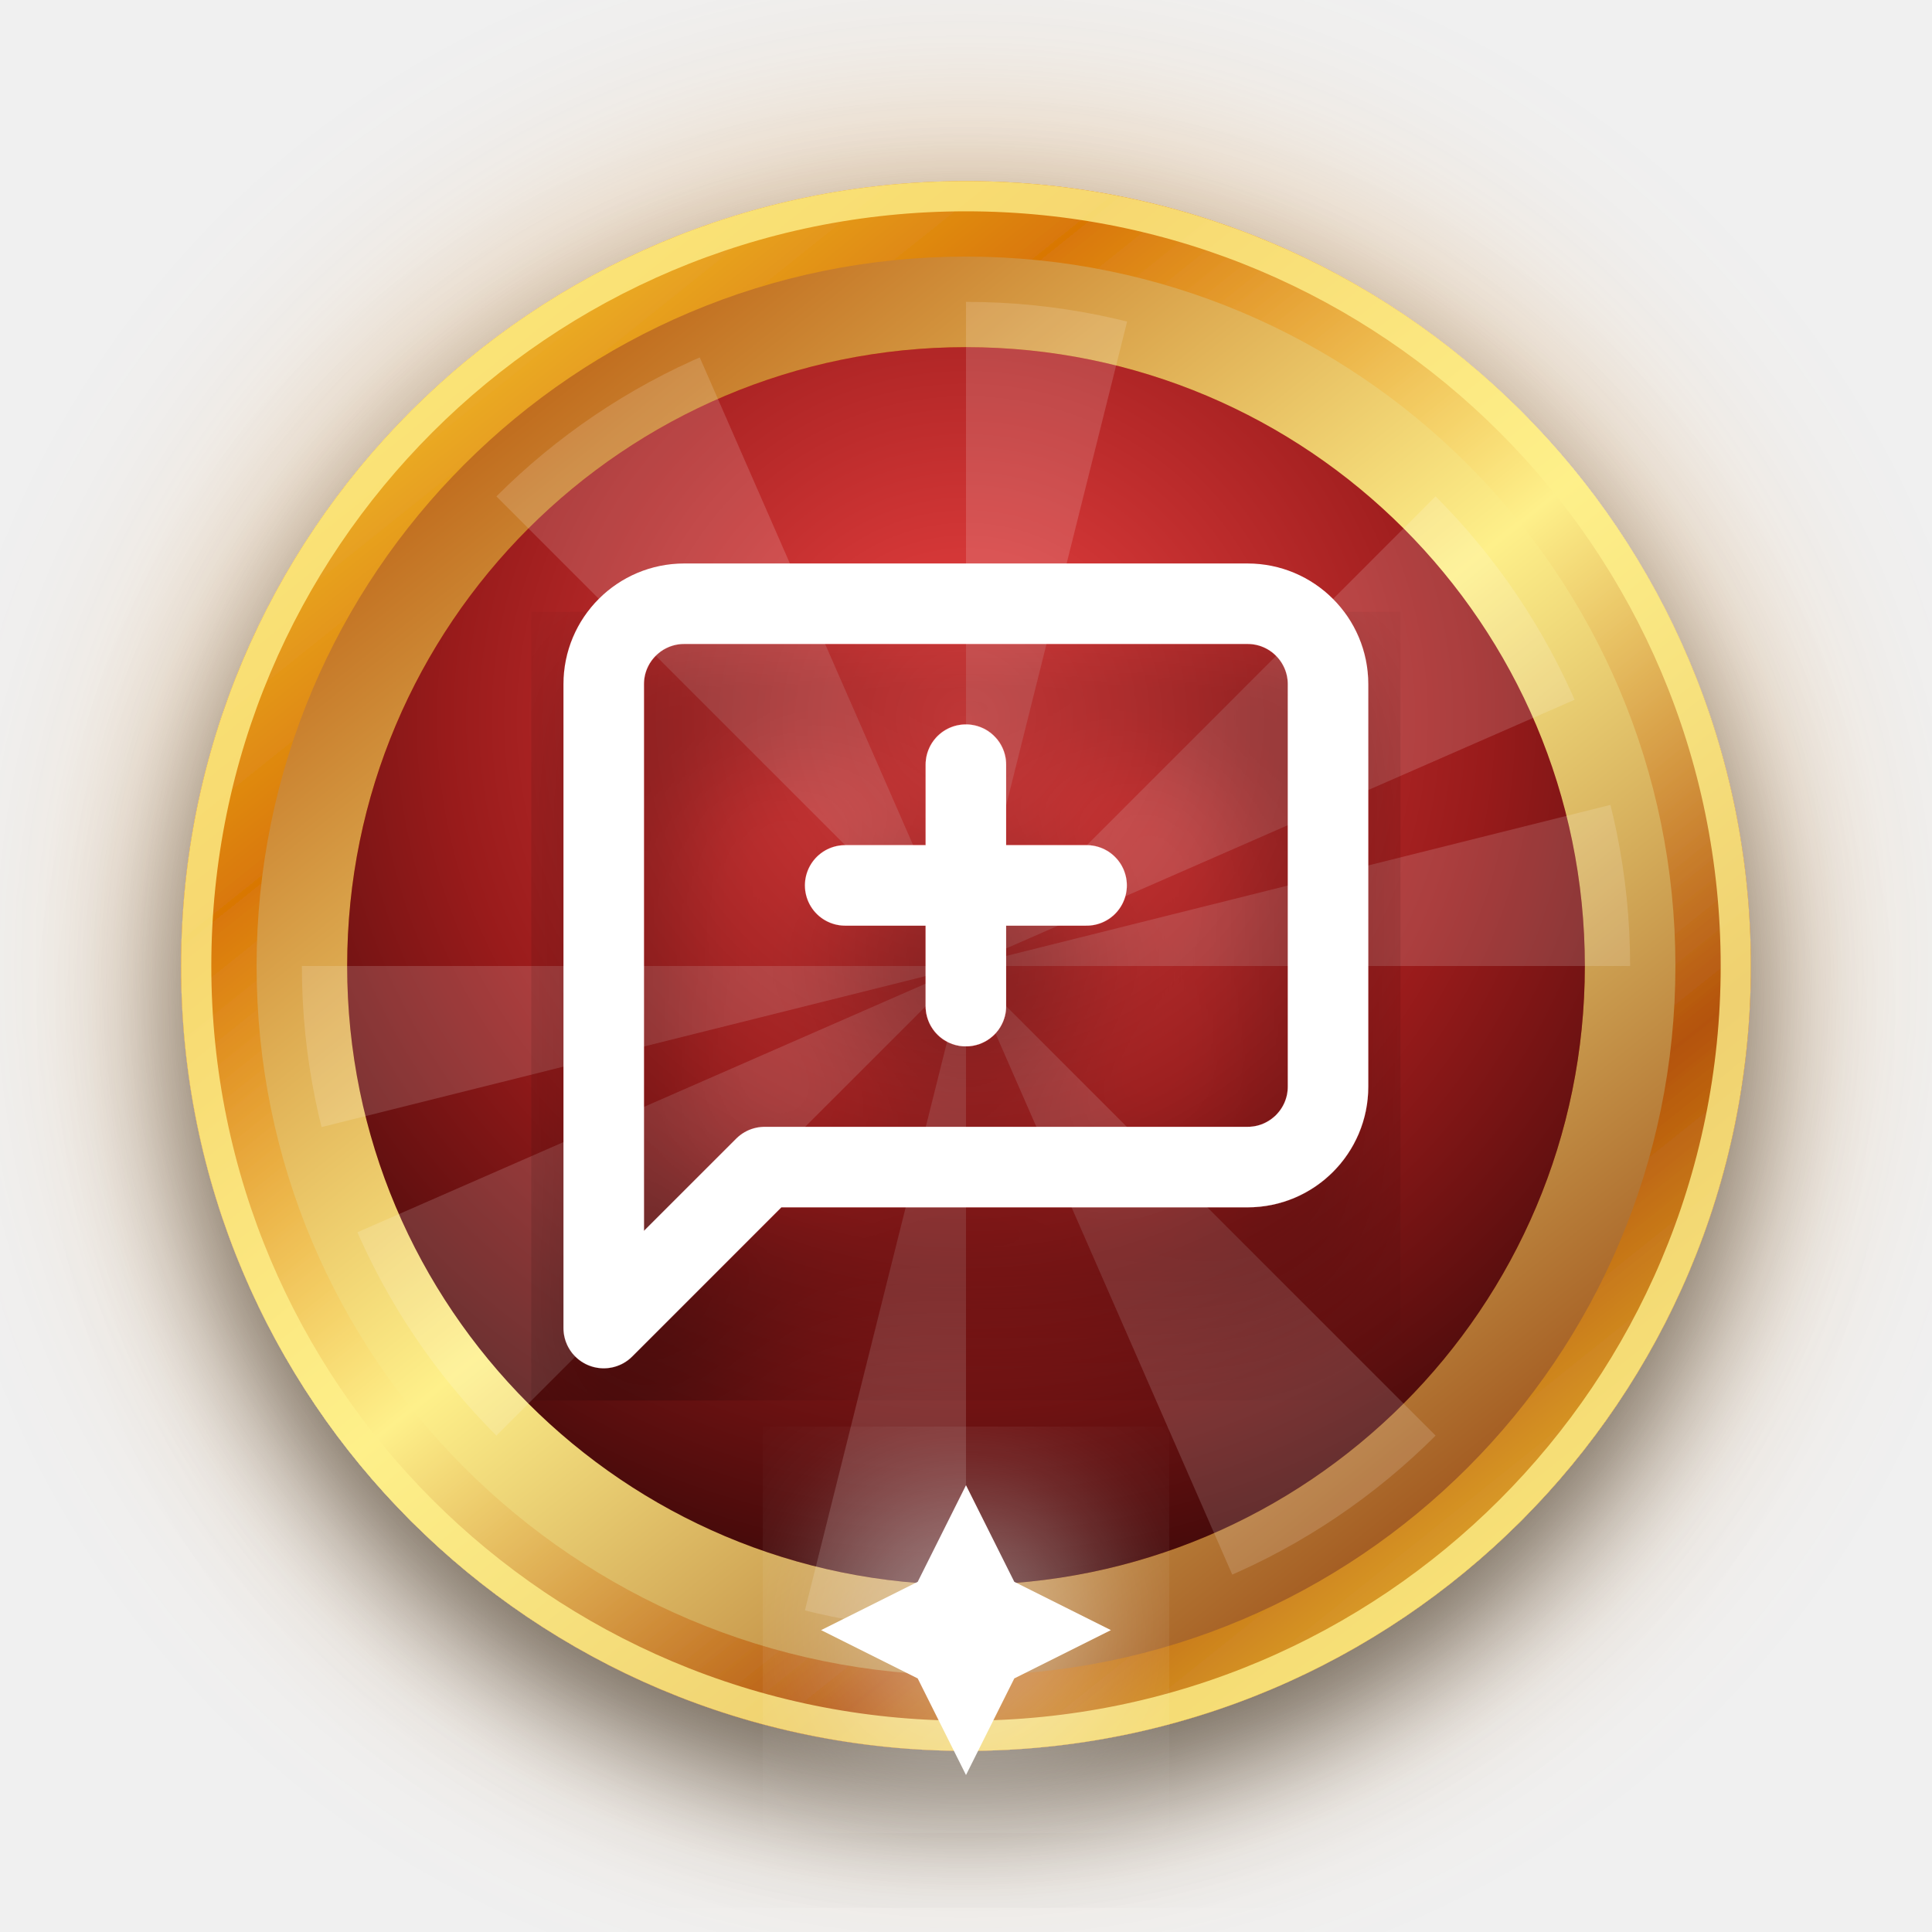
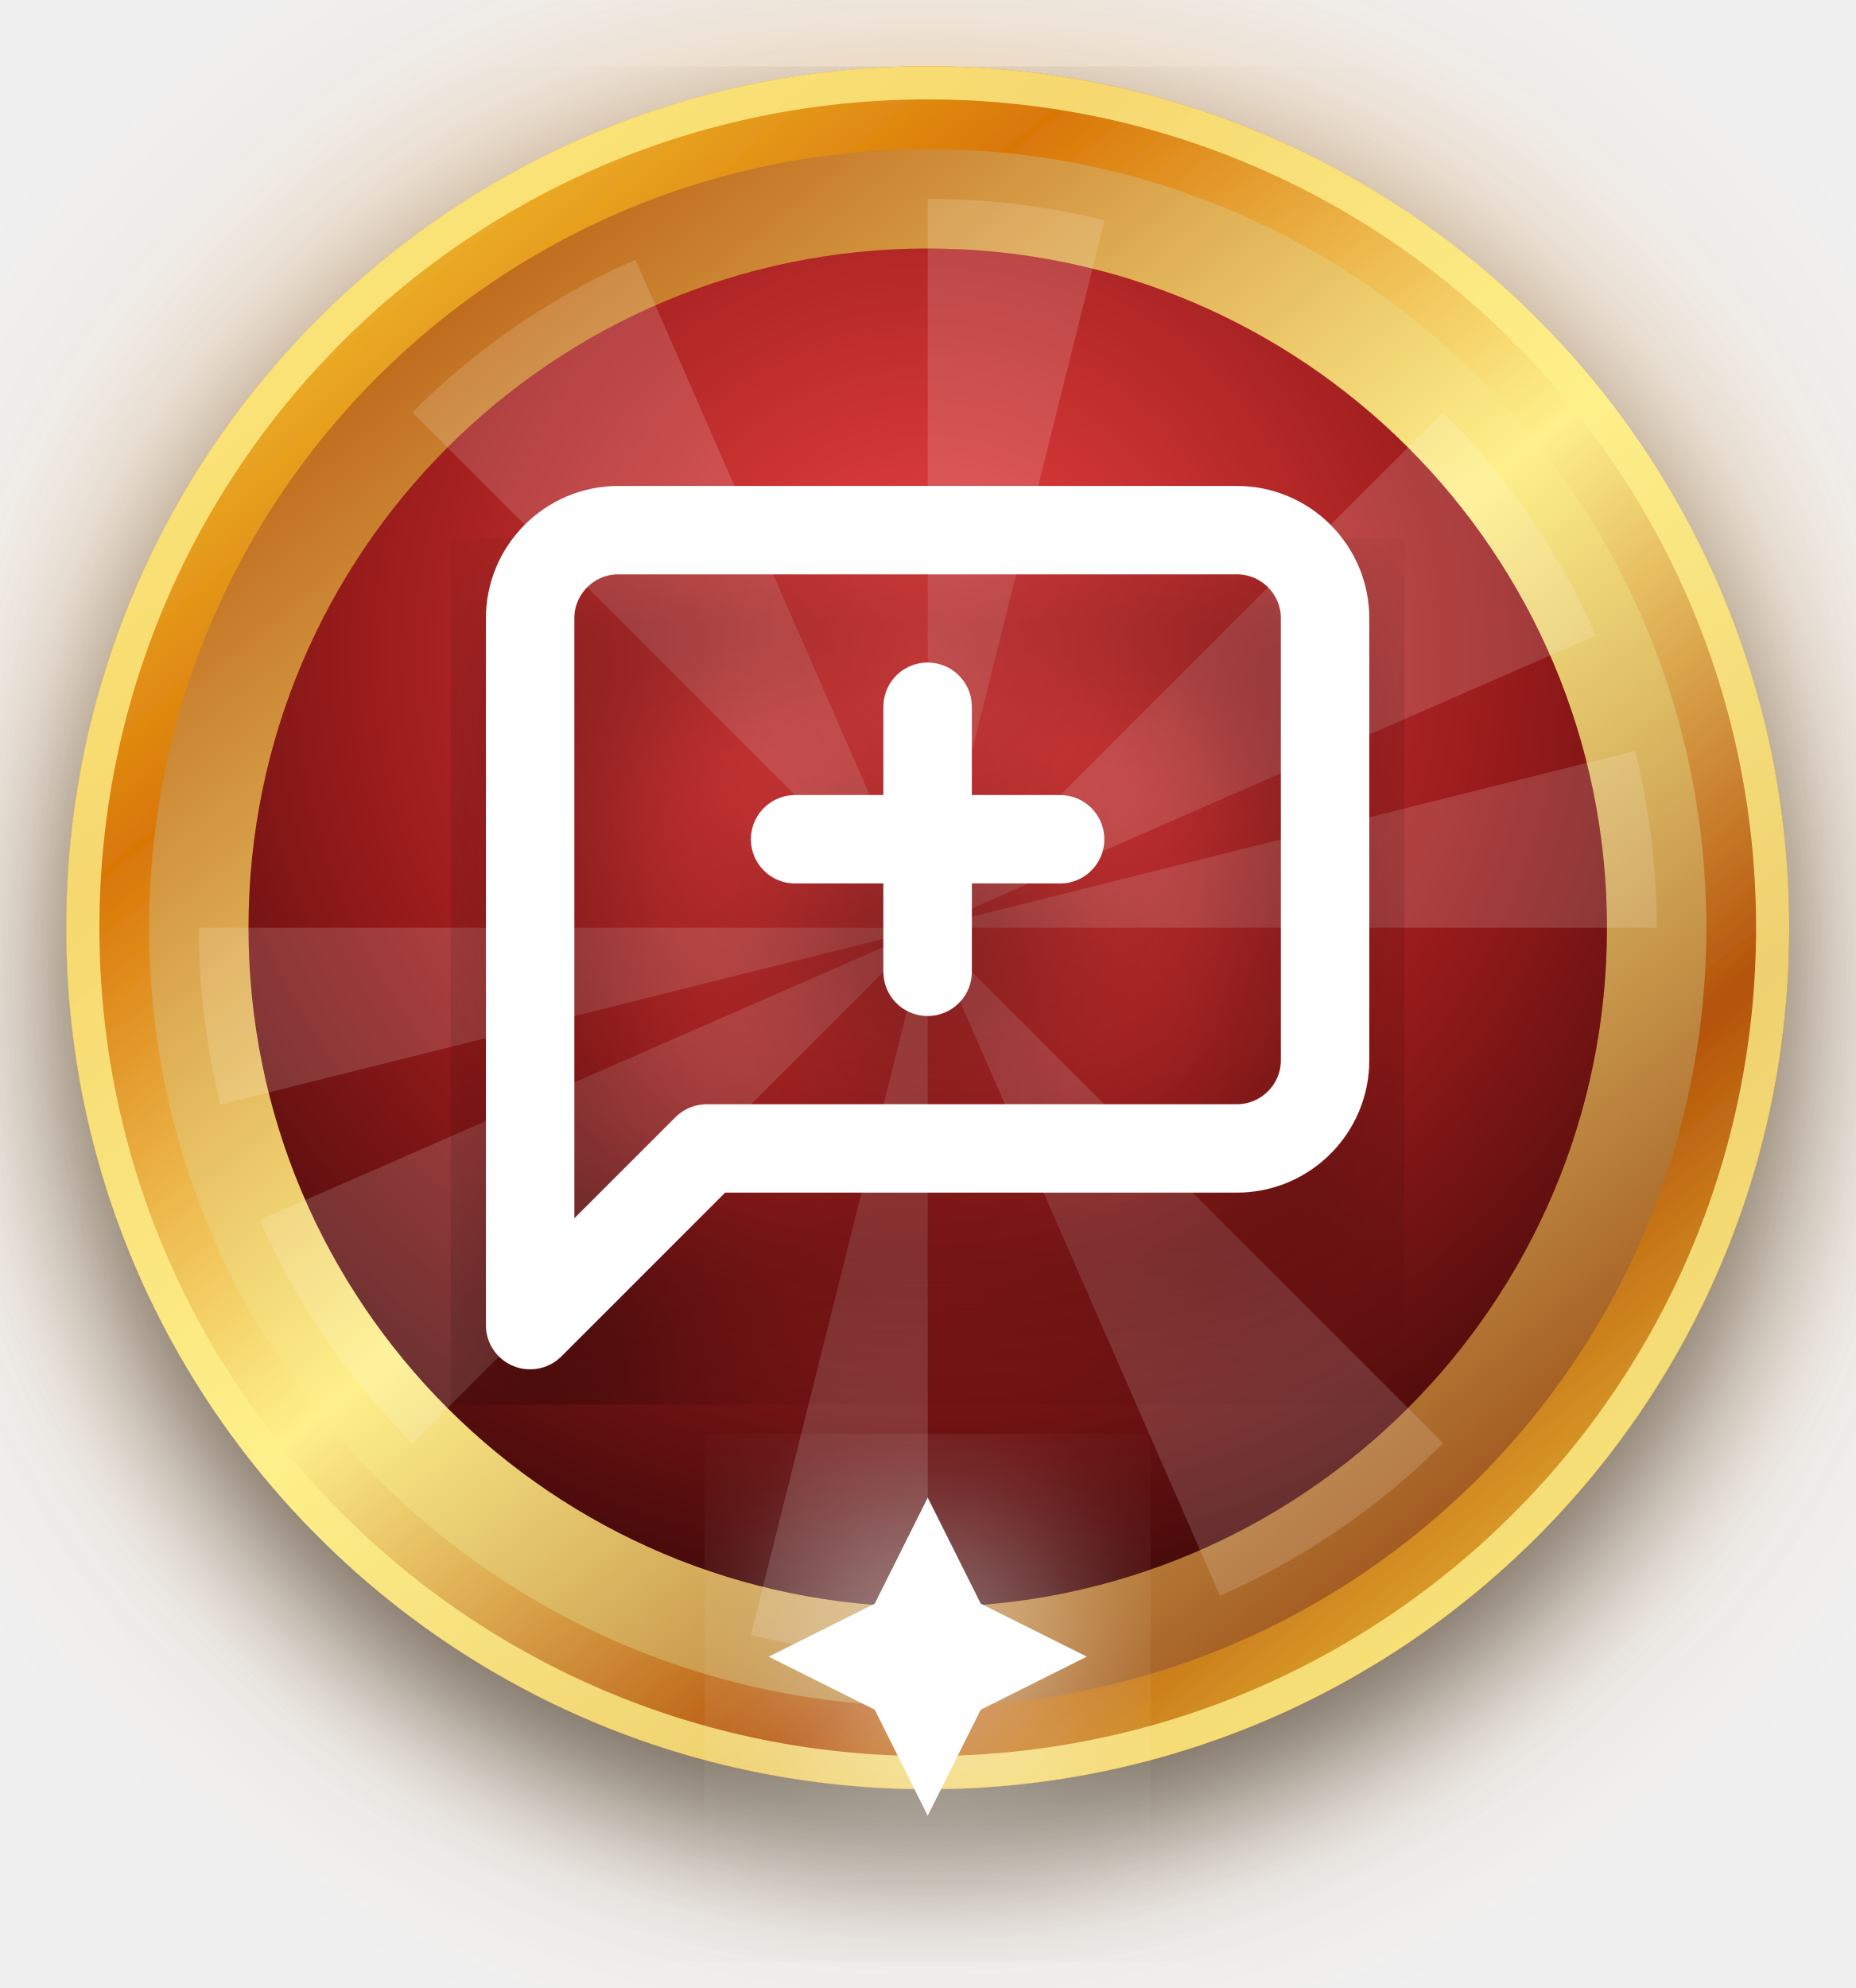
- <svg xmlns="http://www.w3.org/2000/svg" width="100%" height="100%" viewBox="0 0 64 64" fill="none">
+ <svg xmlns="http://www.w3.org/2000/svg" width="100%" height="100%" viewBox="4 4 56 60" fill="none">
  <defs>
    <filter id="glow" x="-20%" y="-20%" width="140%" height="140%">
      <feGaussianBlur stdDeviation="4" result="blur" />
      <feComposite in="SourceGraphic" in2="blur" operator="over" />
    </filter>
    <filter id="drop-shadow" x="-10%" y="-10%" width="120%" height="120%">
      <feDropShadow dx="0" dy="2" stdDeviation="2" flood-color="#000000" flood-opacity="0.5" />
    </filter>
    <linearGradient id="metal-main" x1="10%" y1="0%" x2="90%" y2="100%">
      <stop offset="0%" stop-color="#FDE047" />
      <stop offset="25%" stop-color="#D97706" />
      <stop offset="50%" stop-color="#FEF08A" />
      <stop offset="75%" stop-color="#B45309" />
      <stop offset="100%" stop-color="#FDE047" />
    </linearGradient>
    <linearGradient id="metal-inner" x1="10%" y1="0%" x2="90%" y2="100%">
      <stop offset="0%" stop-color="#B45309" />
      <stop offset="50%" stop-color="#FEF08A" />
      <stop offset="100%" stop-color="#92400E" />
    </linearGradient>
    <radialGradient id="bg-radial" cx="50%" cy="30%" r="70%">
      <stop offset="0%" stop-color="#EF4444" />
      <stop offset="60%" stop-color="#991B1B" />
      <stop offset="100%" stop-color="#450A0A" />
    </radialGradient>
    <clipPath id="inner-circle">
      <circle cx="32" cy="32" r="22" />
    </clipPath>
  </defs>
  <circle cx="32" cy="32" r="26" fill="#D97706" opacity="0.4" filter="url(#glow)" />
  <circle cx="32" cy="32" r="26" fill="url(#metal-main)" filter="url(#drop-shadow)" />
  <circle cx="32" cy="32" r="25.5" fill="none" stroke="#FEF08A" stroke-width="1" opacity="0.8" />
  <circle cx="32" cy="32" r="22" fill="none" stroke="url(#metal-inner)" stroke-width="3" />
  <circle cx="32" cy="32" r="20.5" fill="url(#bg-radial)" />
  <g clip-path="url(#inner-circle)" opacity="0.15">
    <path d="M32 32 L32 0 L40 0 Z" fill="#FFFFFF" />
    <path d="M32 32 L64 32 L64 24 Z" fill="#FFFFFF" />
    <path d="M32 32 L32 64 L24 64 Z" fill="#FFFFFF" />
    <path d="M32 32 L0 32 L0 40 Z" fill="#FFFFFF" />
    <path d="M32 32 L55 9 L64 18 Z" fill="#FFFFFF" />
    <path d="M32 32 L55 55 L46 64 Z" fill="#FFFFFF" />
    <path d="M32 32 L9 55 L0 46 Z" fill="#FFFFFF" />
    <path d="M32 32 L9 9 L18 0 Z" fill="#FFFFFF" />
  </g>
  <g transform="translate(16, 16) scale(1.333)" filter="url(#drop-shadow)">
    <path d="M21 15a2 2 0 01-2 2H7l-4 4V5a2 2 0 012-2h14a2 2 0 012 2z M9 10h6 M12 7v6" fill="none" stroke="#FFFFFF" stroke-width="2" stroke-linecap="round" stroke-linejoin="round" />
  </g>
  <g transform="translate(32, 54) scale(0.8)">
    <path d="M0 -6 L2 -2 L6 0 L2 2 L0 6 L-2 2 L-6 0 L-2 -2 Z" fill="#FFFFFF" filter="url(#glow)" />
  </g>
</svg>
